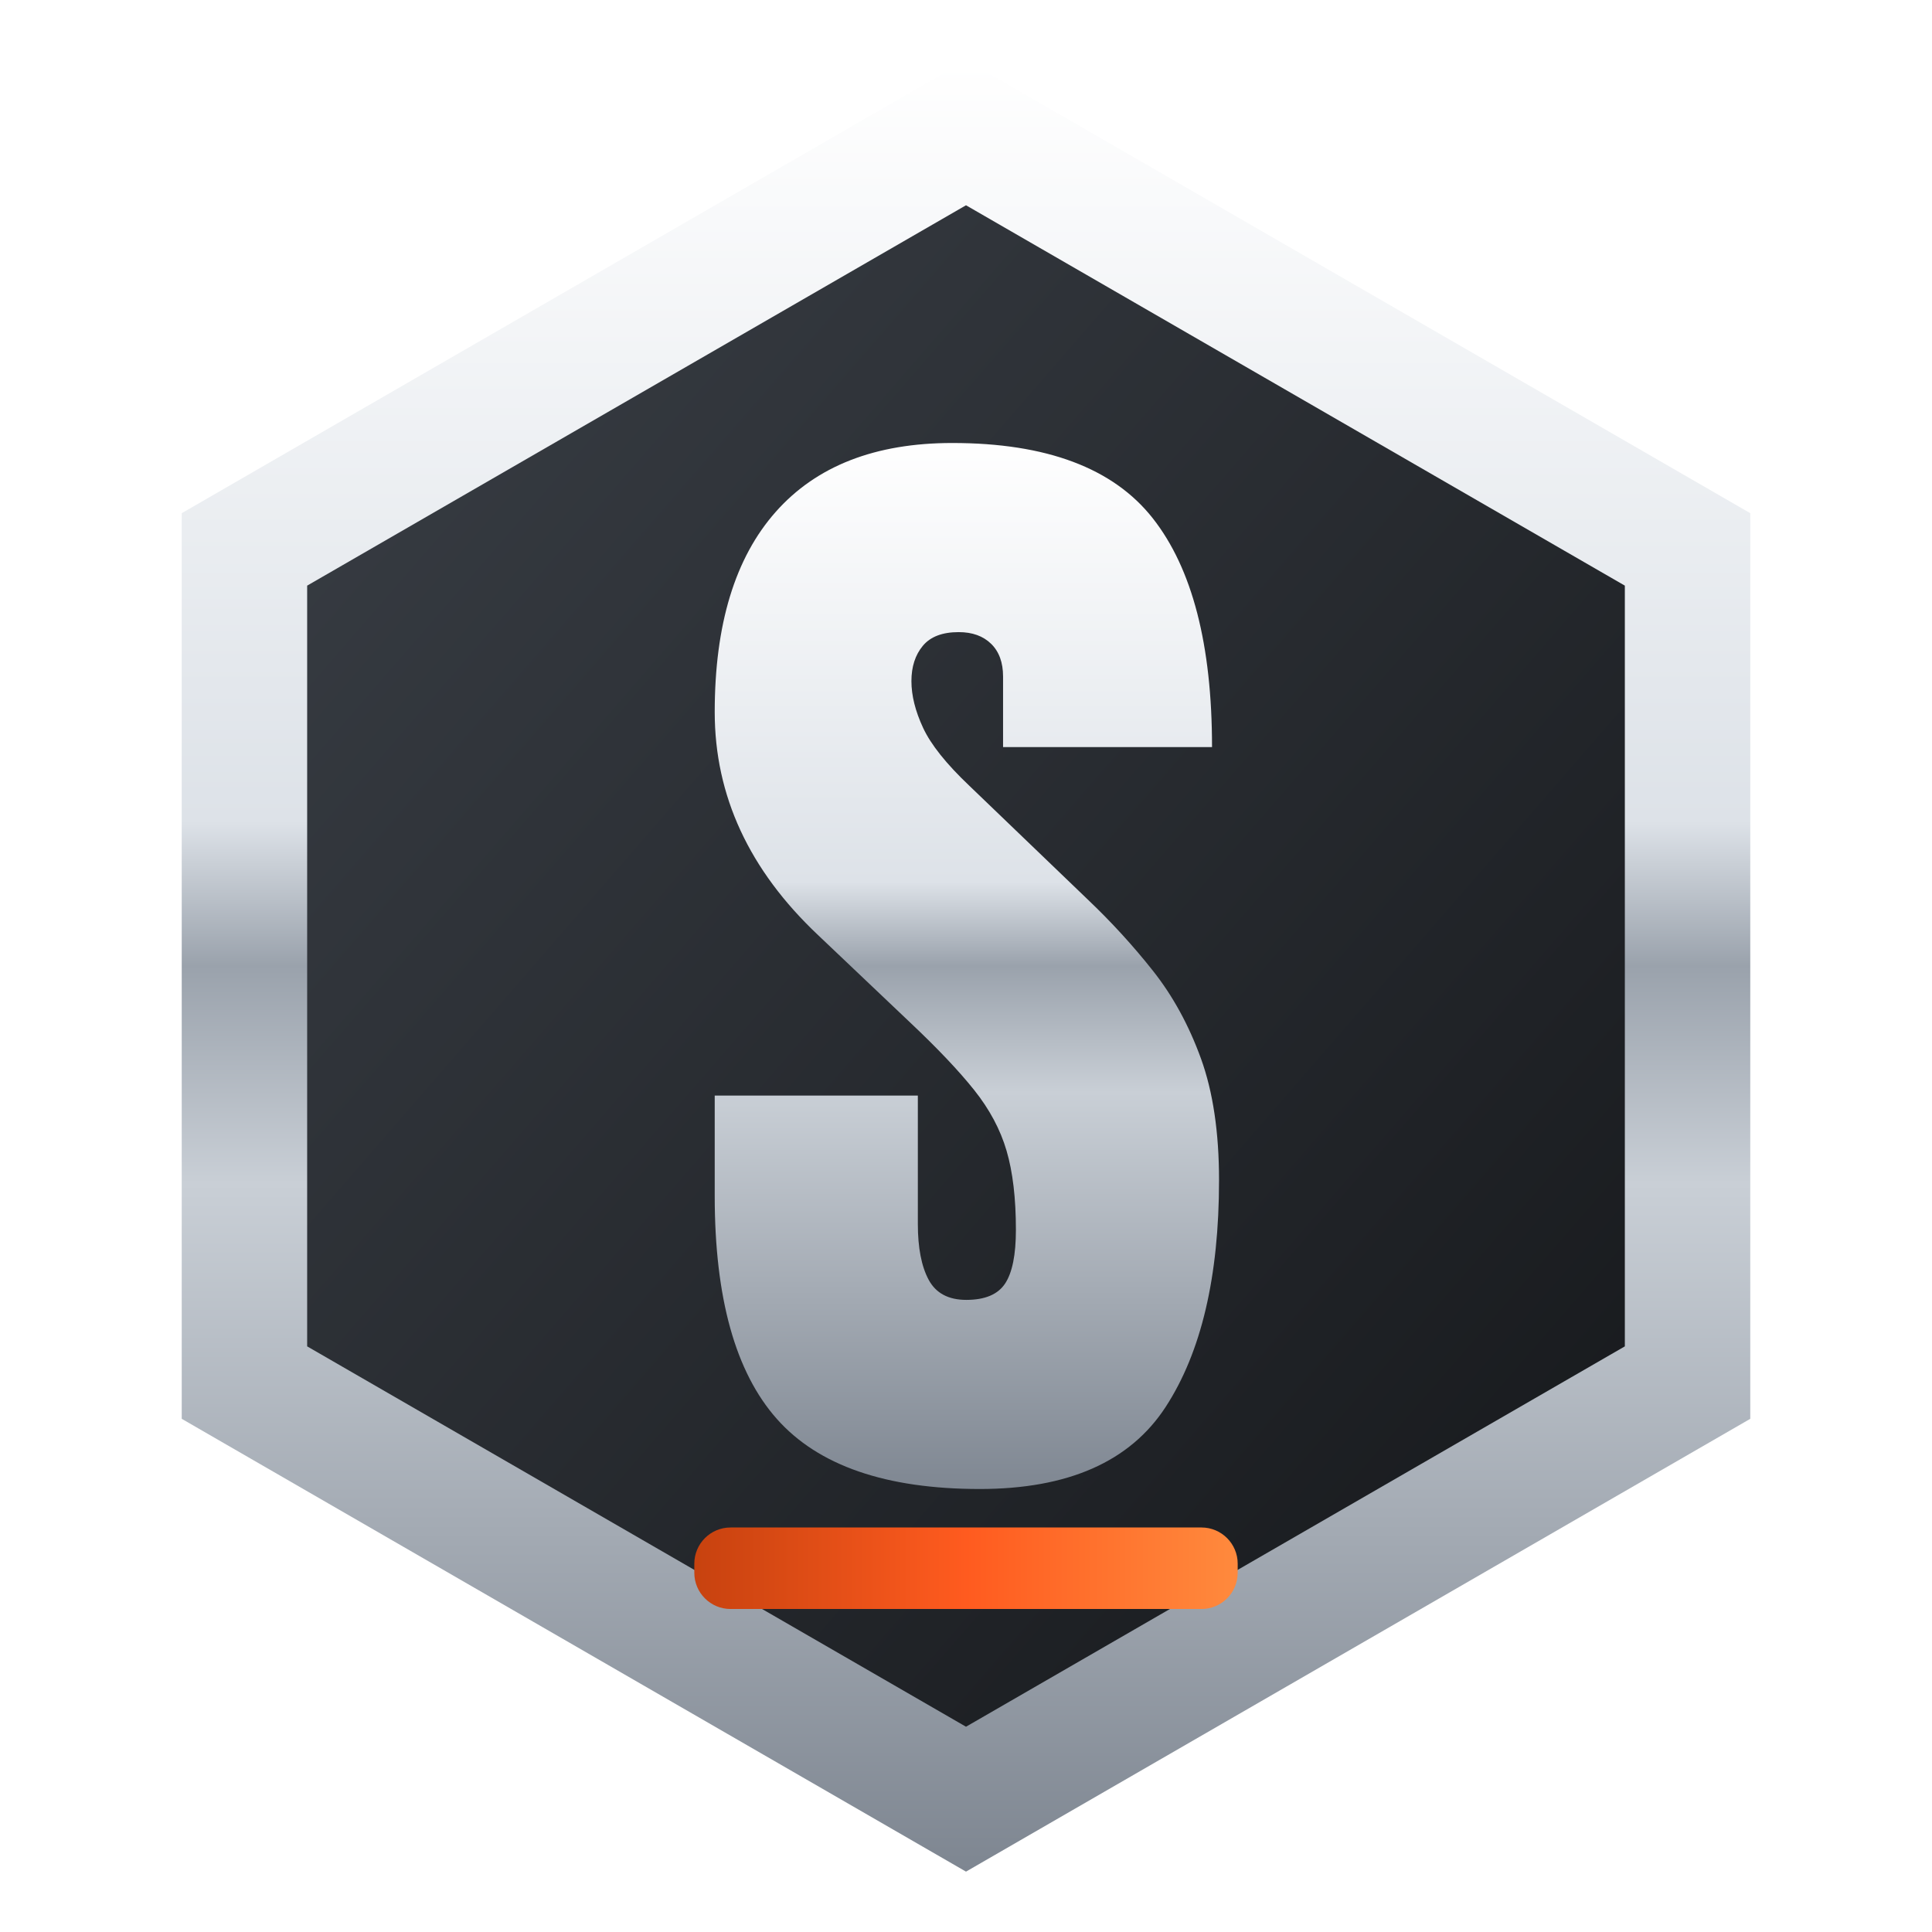
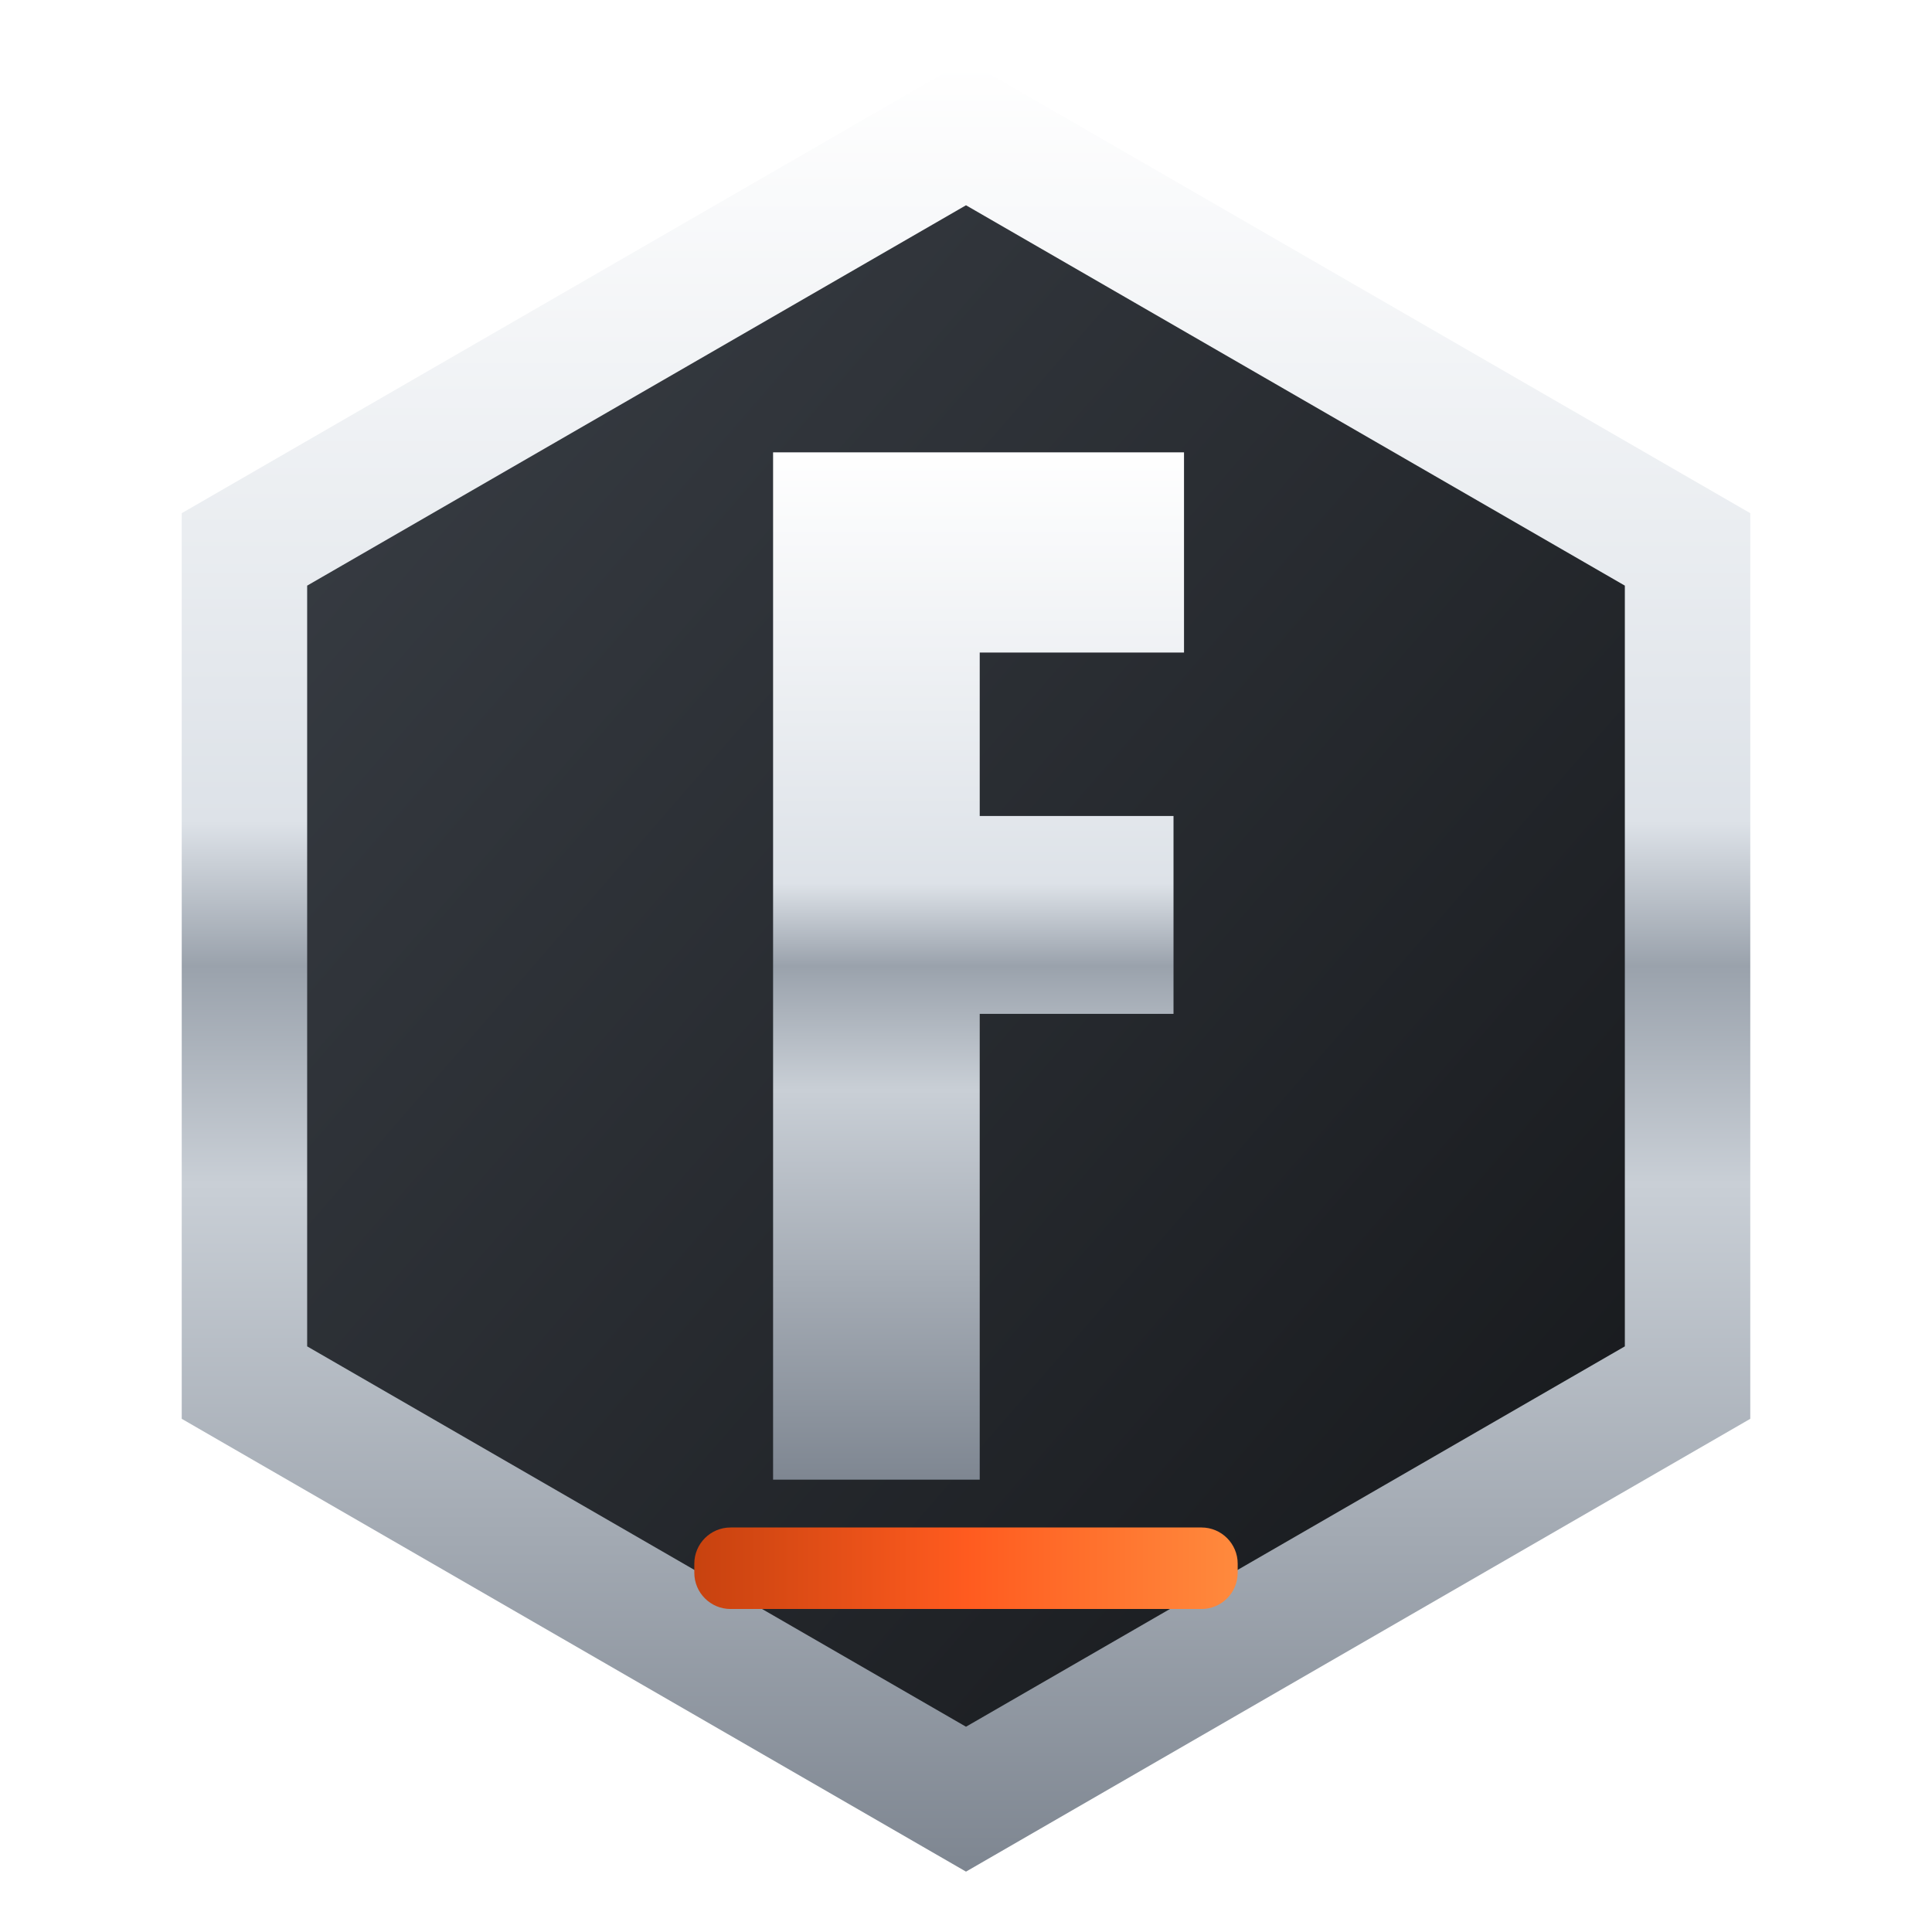
<svg xmlns="http://www.w3.org/2000/svg" viewBox="0 0 256 256" width="256" height="256">
  <defs>
    <linearGradient id="steel" x1="0" y1="0" x2="0" y2="1">
      <stop offset="0" stop-color="#FFFFFF" />
      <stop offset=".42" stop-color="#DDE2E8" />
      <stop offset=".5" stop-color="#9AA2AC" />
      <stop offset=".62" stop-color="#C9CFD6" />
      <stop offset="1" stop-color="#7E8691" />
    </linearGradient>
    <linearGradient id="steelDark" x1="0" y1="0" x2="1" y2="1">
      <stop offset="0" stop-color="#3A3F46" />
      <stop offset="1" stop-color="#15171A" />
    </linearGradient>
    <linearGradient id="ember" x1="0" y1="0" x2="1" y2="0">
      <stop offset="0" stop-color="#C7420F" />
      <stop offset=".5" stop-color="#FF5B1F" />
      <stop offset="1" stop-color="#FF8A3D" />
    </linearGradient>
  </defs>
  <g>
    <path d="M128.00,8.00 L231.92,68.00 L231.92,188.00 L128.00,248.00 L24.08,188.00 L24.08,68.00 Z" fill="url(#steel)" />
    <path d="M128.00,27.20 L215.30,77.60 L215.30,178.40 L128.00,228.80 L40.70,178.40 L40.70,77.60 Z" fill="url(#steelDark)" />
-     <path d="M129.818 197.3Q111.178 197.3 102.941 188.019Q94.704 178.738 94.704 158.473V145.17H121.619V162.186Q121.619 166.904 123.05 169.572Q124.481 172.241 128.039 172.241Q131.751 172.241 133.182 170.075Q134.613 167.909 134.613 162.959Q134.613 156.695 133.375 152.479Q132.138 148.264 129.083 144.436Q126.028 140.607 120.614 135.502L108.393 123.901Q94.704 110.984 94.704 94.355Q94.704 76.953 102.786 67.827Q110.868 58.7 126.182 58.7Q144.9 58.7 152.75 68.677Q160.6 78.655 160.6 98.996H132.911V89.638Q132.911 86.853 131.326 85.306Q129.74 83.759 127.033 83.759Q123.785 83.759 122.277 85.577Q120.768 87.395 120.768 90.256Q120.768 93.118 122.315 96.444Q123.862 99.77 128.425 104.101L144.126 119.183Q148.844 123.669 152.789 128.657Q156.733 133.646 159.131 140.259Q161.529 146.872 161.529 156.385Q161.529 175.566 154.452 186.433Q147.375 197.3 129.818 197.3Z" fill="url(#steel)" />
+     <path d="M102.438 196.062V59.938H156.888V86.466H129.818V108.123H155.496V134.342H129.818V196.062Z" fill="url(#steel)" />
    <rect x="92.00" y="202.40" width="72.00" height="10.80" rx="4.80" fill="url(#ember)" />
  </g>
</svg>
